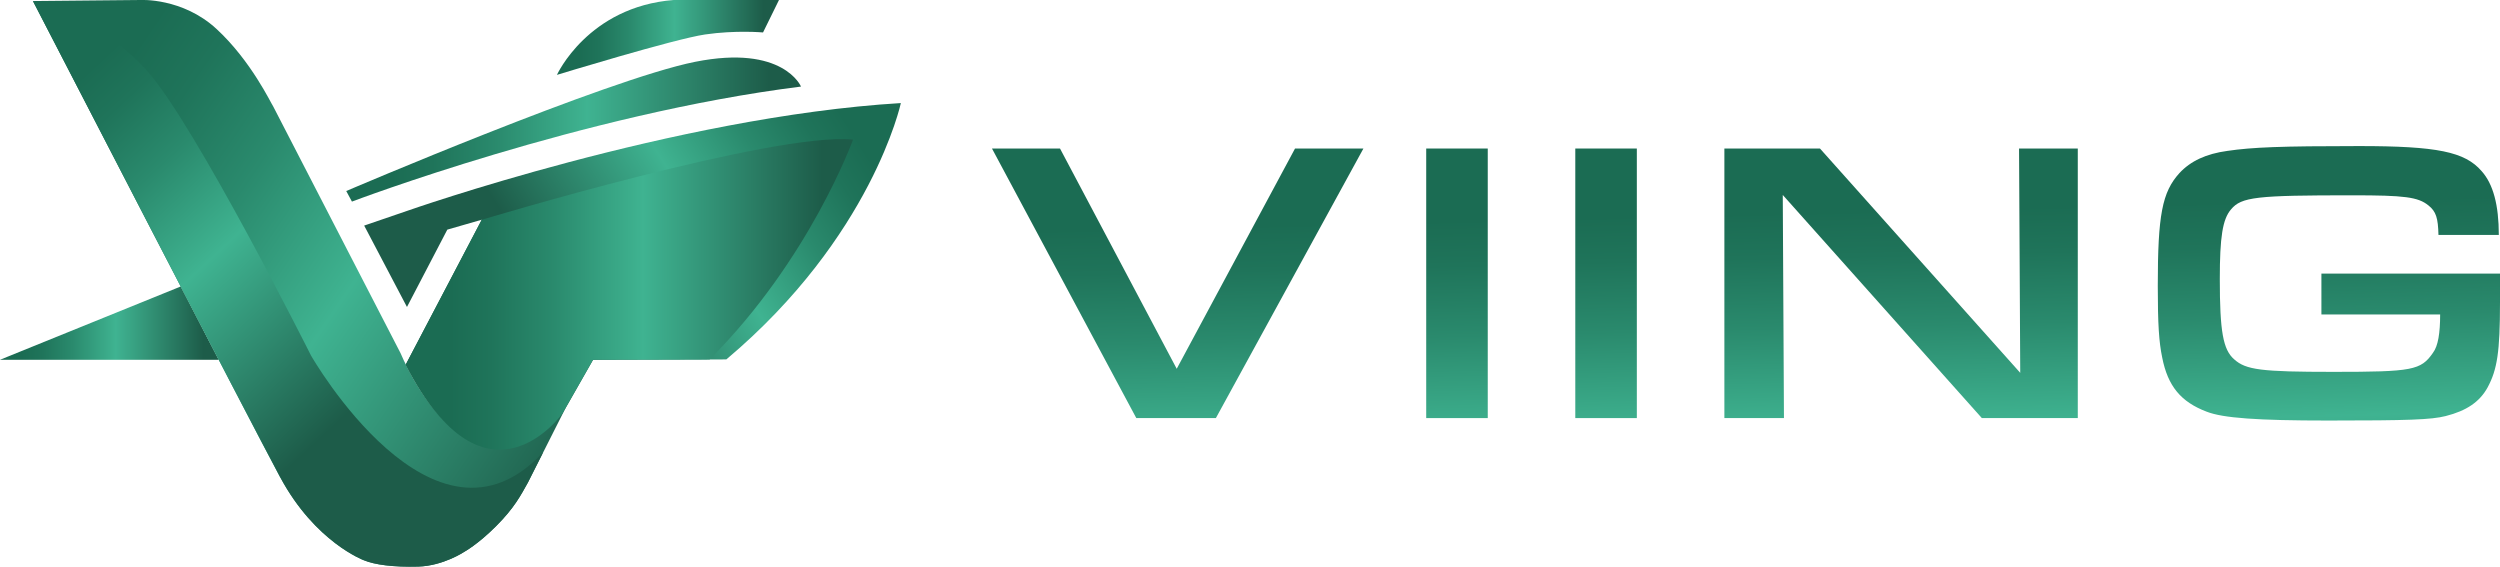
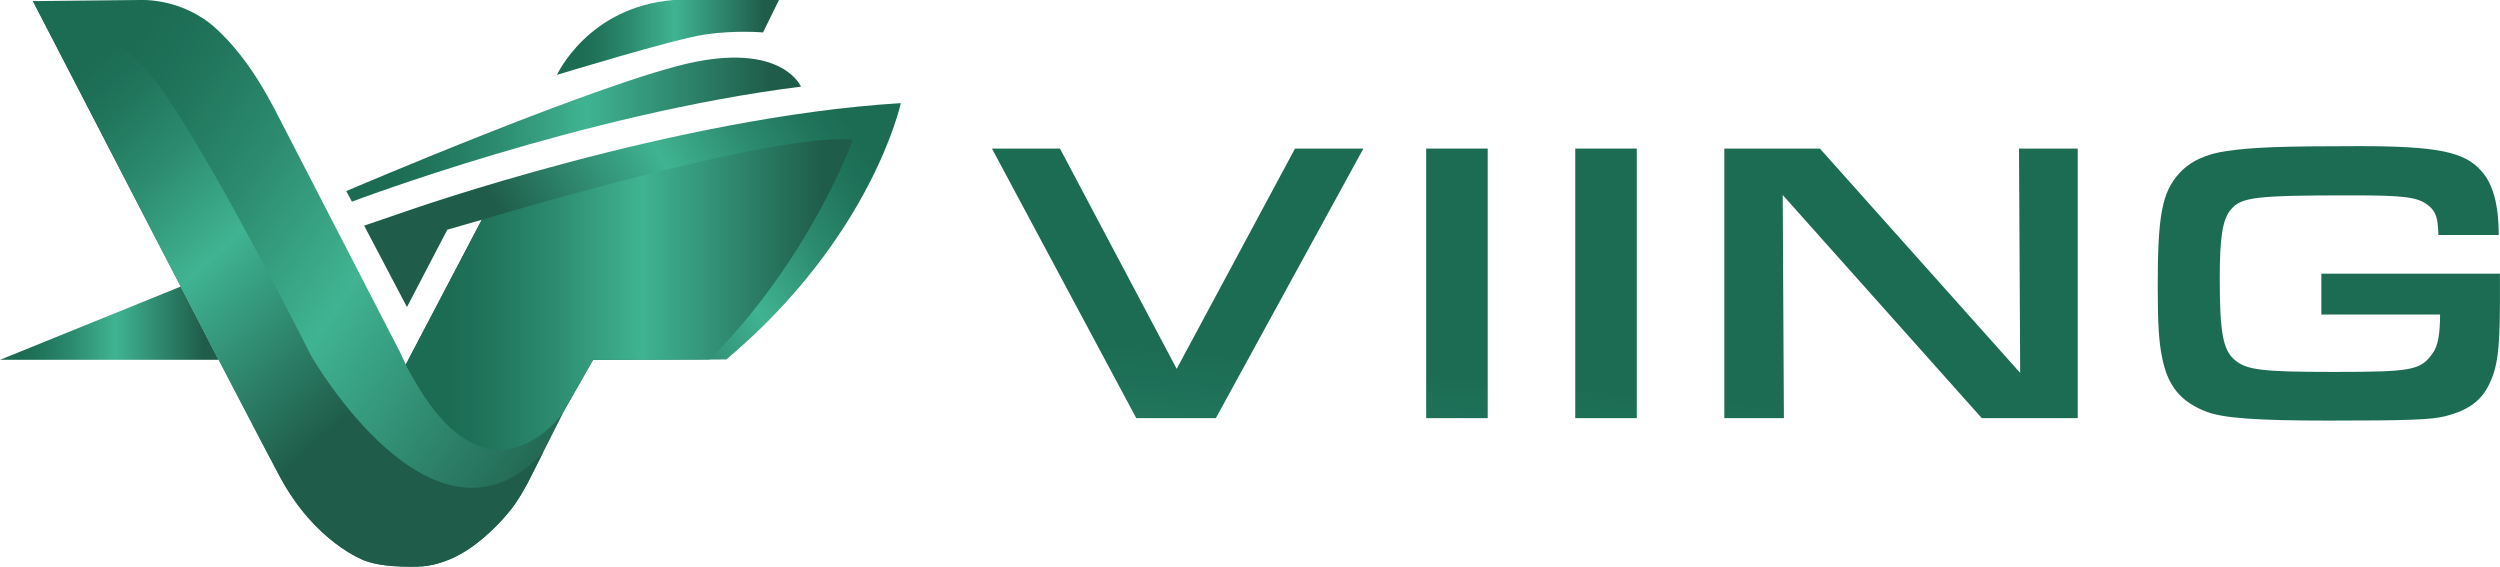
- <svg xmlns="http://www.w3.org/2000/svg" xmlns:xlink="http://www.w3.org/1999/xlink" id="_Слой_2" data-name="Слой 2" viewBox="0 0 357.52 81.05">
+ <svg xmlns="http://www.w3.org/2000/svg" xmlns:xlink="http://www.w3.org/1999/xlink" id="_Слой_2" data-name="Слой 2" viewBox="0 0 357.53 81.05">
  <defs>
    <style>
      .cls-1 {
-         fill: url(#_Безымянный_градиент_8-7);
+         fill: url(#_Безымянный_градиент_12);
      }

      .cls-2 {
-         fill: url(#GREEN_LIGHT-4);
+         fill: url(#_Безымянный_градиент_12-12);
      }

      .cls-3 {
-         fill: url(#_Безымянный_градиент_8-3);
+         fill: url(#_Безымянный_градиент_12-2);
      }

      .cls-4 {
-         fill: url(#GREEN_LIGHT-5);
+         fill: url(#_Безымянный_градиент_12-3);
      }

      .cls-5 {
-         fill: url(#_Безымянный_градиент_8-5);
+         fill: url(#_Безымянный_градиент_12-10);
      }

      .cls-6 {
-         fill: url(#GREEN_LIGHT-3);
+         fill: url(#_Безымянный_градиент_12-9);
      }

      .cls-7 {
-         fill: url(#_Безымянный_градиент_8-2);
+         fill: url(#_Безымянный_градиент_12-11);
      }

      .cls-8 {
-         fill: url(#_Безымянный_градиент_8-4);
+         fill: url(#_Безымянный_градиент_12-5);
      }

      .cls-9 {
-         fill: url(#GREEN_LIGHT-2);
+         fill: url(#_Безымянный_градиент_12-6);
      }

      .cls-10 {
-         fill: url(#_Безымянный_градиент_8);
+         fill: url(#_Безымянный_градиент_12-4);
      }

      .cls-11 {
-         fill: url(#_Безымянный_градиент_8-6);
+         fill: url(#_Безымянный_градиент_12-8);
      }

      .cls-12 {
-         fill: url(#GREEN_LIGHT);
+         fill: url(#_Безымянный_градиент_12-7);
      }
    </style>
-     <linearGradient id="_Безымянный_градиент_8" data-name="Безымянный градиент 8" x1="0" y1="46.21" x2="31.28" y2="46.21" gradientUnits="userSpaceOnUse">
+     <linearGradient id="_Безымянный_градиент_12" data-name="Безымянный градиент 12" x1="69.47" y1="541.85" x2="100.75" y2="541.85" gradientTransform="translate(-69.47 588.07) scale(1 -1)" gradientUnits="userSpaceOnUse">
      <stop offset="0" stop-color="#1b6c53" />
      <stop offset=".1" stop-color="#1b6c53" />
-       <stop offset=".19" stop-color="#1f745a" />
-       <stop offset=".33" stop-color="#2a8a6d" />
-       <stop offset=".51" stop-color="#3daf8d" />
-       <stop offset=".53" stop-color="#3fb391" />
-       <stop offset=".93" stop-color="#1d5c49" />
-       <stop offset="1" stop-color="#1d5c49" />
+       <stop offset=".19" stop-color="#20755b" />
+       <stop offset=".33" stop-color="#2c8b6e" />
+       <stop offset=".51" stop-color="#3eb08e" />
+       <stop offset=".53" stop-color="#3fb392" />
+       <stop offset=".93" stop-color="#1f5d4a" />
+       <stop offset="1" stop-color="#1f5d4a" />
    </linearGradient>
-     <linearGradient id="_Безымянный_градиент_8-2" data-name="Безымянный градиент 8" x1="49.51" y1="18.52" x2="114.55" y2="18.52" xlink:href="#_Безымянный_градиент_8" />
-     <linearGradient id="_Безымянный_градиент_8-3" data-name="Безымянный градиент 8" x1="79.64" y1="5.36" x2="111.4" y2="5.36" xlink:href="#_Безымянный_градиент_8" />
-     <linearGradient id="_Безымянный_градиент_8-4" data-name="Безымянный градиент 8" x1="70.75" y1="554.48" x2="156.74" y2="495.71" gradientTransform="translate(-69.47 569.23) scale(1 -1)" xlink:href="#_Безымянный_градиент_8" />
-     <linearGradient id="_Безымянный_градиент_8-5" data-name="Безымянный градиент 8" x1="73.27" y1="561.05" x2="123.55" y2="507.13" gradientTransform="translate(-69.47 569.23) scale(1 -1)" xlink:href="#_Безымянный_градиент_8" />
-     <linearGradient id="_Безымянный_градиент_8-6" data-name="Безымянный градиент 8" x1="194.28" y1="556.9" x2="144.63" y2="525.63" gradientTransform="translate(-69.47 569.23) scale(1 -1)" xlink:href="#_Безымянный_градиент_8" />
-     <linearGradient id="_Безымянный_градиент_8-7" data-name="Безымянный градиент 8" x1="58.03" y1="42.1" x2="122" y2="42.1" xlink:href="#_Безымянный_градиент_8" />
-     <linearGradient id="GREEN_LIGHT" data-name="GREEN LIGHT" x1="168.53" y1="25.25" x2="170.23" y2="97.08" gradientUnits="userSpaceOnUse">
-       <stop offset="0" stop-color="#1b6c53" />
-       <stop offset=".1" stop-color="#1b6c53" />
-       <stop offset=".19" stop-color="#1f745a" />
-       <stop offset=".33" stop-color="#2a8a6d" />
-       <stop offset=".51" stop-color="#3daf8d" />
-       <stop offset=".53" stop-color="#3fb391" />
-       <stop offset=".93" stop-color="#1d5c49" />
-       <stop offset="1" stop-color="#1d5c49" />
-     </linearGradient>
-     <linearGradient id="GREEN_LIGHT-2" data-name="GREEN LIGHT" x1="207.98" y1="24.32" x2="209.68" y2="96.15" xlink:href="#GREEN_LIGHT" />
-     <linearGradient id="GREEN_LIGHT-3" data-name="GREEN LIGHT" x1="229.29" y1="23.81" x2="230.99" y2="95.64" xlink:href="#GREEN_LIGHT" />
-     <linearGradient id="GREEN_LIGHT-4" data-name="GREEN LIGHT" x1="271.46" y1="22.81" x2="273.16" y2="94.64" xlink:href="#GREEN_LIGHT" />
-     <linearGradient id="GREEN_LIGHT-5" data-name="GREEN LIGHT" x1="332.58" y1="21.36" x2="334.28" y2="93.19" xlink:href="#GREEN_LIGHT" />
+     <linearGradient id="_Безымянный_градиент_12-2" data-name="Безымянный градиент 12" x1="118.98" y1="569.53" x2="184.02" y2="569.53" xlink:href="#_Безымянный_градиент_12" />
+     <linearGradient id="_Безымянный_градиент_12-3" data-name="Безымянный градиент 12" x1="149.11" y1="582.7" x2="180.87" y2="582.7" xlink:href="#_Безымянный_градиент_12" />
+     <linearGradient id="_Безымянный_градиент_12-4" data-name="Безымянный градиент 12" x1="140.23" y1="-398.56" x2="226.22" y2="-339.79" gradientTransform="translate(-138.94 413.31)" xlink:href="#_Безымянный_градиент_12" />
+     <linearGradient id="_Безымянный_градиент_12-5" data-name="Безымянный градиент 12" x1="142.74" y1="-405.12" x2="193.02" y2="-351.2" gradientTransform="translate(-138.94 413.31)" xlink:href="#_Безымянный_градиент_12" />
+     <linearGradient id="_Безымянный_градиент_12-6" data-name="Безымянный градиент 12" x1="263.75" y1="-400.97" x2="214.1" y2="-369.7" gradientTransform="translate(-138.94 413.31)" xlink:href="#_Безымянный_градиент_12" />
+     <linearGradient id="_Безымянный_градиент_12-7" data-name="Безымянный градиент 12" x1="127.49" y1="545.96" x2="191.46" y2="545.96" xlink:href="#_Безымянный_градиент_12" />
+     <linearGradient id="_Безымянный_градиент_12-8" data-name="Безымянный градиент 12" x1="166.76" y1="39.16" x2="156.89" y2="145.71" gradientTransform="matrix(1,0,0,1,0,0)" xlink:href="#_Безымянный_градиент_12" />
+     <linearGradient id="_Безымянный_градиент_12-9" data-name="Безымянный градиент 12" x1="208.13" y1="42.99" x2="198.26" y2="149.54" gradientTransform="matrix(1,0,0,1,0,0)" xlink:href="#_Безымянный_градиент_12" />
+     <linearGradient id="_Безымянный_градиент_12-10" data-name="Безымянный градиент 12" x1="229.27" y1="44.95" x2="219.4" y2="151.5" gradientTransform="matrix(1,0,0,1,0,0)" xlink:href="#_Безымянный_градиент_12" />
+     <linearGradient id="_Безымянный_градиент_12-11" data-name="Безымянный градиент 12" x1="271.1" y1="48.82" x2="261.23" y2="155.38" gradientTransform="matrix(1,0,0,1,0,0)" xlink:href="#_Безымянный_градиент_12" />
+     <linearGradient id="_Безымянный_градиент_12-12" data-name="Безымянный градиент 12" x1="331.85" y1="54.45" x2="321.97" y2="161.01" gradientTransform="matrix(1,0,0,1,0,0)" xlink:href="#_Безымянный_градиент_12" />
  </defs>
  <g id="_Слой_1-2" data-name="Слой 1">
-     <g>
+     <g id="uuid-747b1ddd-b8f1-4c11-b799-af4acc88c31e" data-name=" Слой 1-2">
      <g>
-         <polygon class="cls-10" points="25.84 40.97 0 51.45 31.28 51.45 25.84 40.97" />
-         <path class="cls-7" d="M49.51,27.31l.82,1.52s33.05-12.55,64.22-16.45c0,0-2.53-6.06-15.14-3.54-12.61,2.52-49.9,18.48-49.9,18.48h0Z" />
-         <path class="cls-3" d="M79.64,10.72S84.07.97,96.34,0h15.06l-2.28,4.64s-3.91-.35-8.29.29-21.19,5.78-21.19,5.78h0Z" />
-         <path class="cls-8" d="M40.09,68.3C35.88,60.49,4.71.15,4.71.15L20.08,0s6-.35,10.86,4.12c4.98,4.58,7.85,10.73,8.12,11.08l18.22,35.3s9.92,24.32,23.66,7.73l-5.43,10.76c-1.03,1.84-1.95,3.64-4.57,6.26s-4.54,3.66-4.54,3.66c0,0-3,2.01-6.58,2.11s-6.23-.26-7.79-.91c0,0-6.95-2.58-11.93-11.83h0Z" />
-         <path class="cls-5" d="M52.02,80.12c1.56.65,4.2,1,7.78.91,3.58-.1,6.58-2.11,6.58-2.11,0,0,1.92-1.04,4.54-3.66,2.63-2.62,3.54-4.42,4.57-6.26l2.18-4.32h0c-15.62,16.9-33.19-13.83-33.19-13.83,0,0-16.46-32.82-23.35-40.61C14.25,2.46,4.71.15,4.71.15c0,0,31.17,60.33,35.38,68.14,4.98,9.25,11.93,11.83,11.93,11.83h0Z" />
-         <path class="cls-11" d="M58.03,52.14l10.52-20.05.35-.67-4.93,1.42-5.77,11.06-6.12-11.64,6.16-2.11s38.27-13.46,70.59-15.41c0,0-4.12,19.13-24.96,36.66l-19.06.06-3.87,6.79s-11.42,16.33-22.91-6.11h0Z" />
-         <path class="cls-1" d="M68.89,31.42l-.35.67-10.52,20.05c11.49,22.44,22.43,6.97,22.43,6.97l4.35-7.65,16.67-.05c14.31-14.26,20.52-31.44,20.52-31.44-11.3-1.15-53.1,11.46-53.1,11.46h0Z" />
-       </g>
-       <g>
-         <path class="cls-12" d="M151.59,21.24l16.69,31.5,16.92-31.5h9.78l-21.1,38.55h-11.38l-20.64-38.55h9.72Z" />
-         <path class="cls-9" d="M203.96,21.24h8.8v38.55h-8.8V21.24Z" />
-         <path class="cls-6" d="M225.28,21.24h8.8v38.55h-8.8V21.24Z" />
-         <path class="cls-2" d="M246.61,21.24h13.66l28.64,32.08-.17-32.08h8.4v38.55h-13.72l-28.47-31.91.17,31.91h-8.52V21.24Z" />
-         <path class="cls-4" d="M357.52,39.16v4.1c0,7.05-.4,9.6-1.77,12.14-1.14,2.08-3.03,3.35-6,4.1-2.06.52-5.32.64-16.81.64-10.12,0-15.04-.35-17.38-1.27-3.66-1.39-5.55-3.64-6.35-7.75-.46-2.2-.63-4.74-.63-10.23,0-10.17.63-13.41,3.09-16.13,1.6-1.73,3.83-2.77,6.86-3.18,3.54-.52,7.6-.69,18.81-.69s15.15.81,17.55,3.58c1.66,1.85,2.46,4.86,2.46,9.13h-8.63c-.06-2.43-.34-3.35-1.43-4.22-1.49-1.21-3.43-1.45-10.86-1.45-13.78,0-15.89.23-17.38,2.02-1.2,1.39-1.6,3.93-1.6,9.94,0,7.51.46,10.12,2.06,11.5,1.66,1.5,3.83,1.79,14.18,1.79,11.32,0,12.52-.23,14.24-2.72.74-.98,1.03-2.83,1.03-5.49h-16.98v-5.84h25.55Z" />
+         <g>
+           <polygon class="cls-1" points="25.84 40.98 0 51.46 31.28 51.46 25.84 40.98" />
+           <path class="cls-3" d="M49.51,27.32l.82,1.52s33.05-12.55,64.22-16.45c0,0-2.53-6.06-15.14-3.54-12.61,2.52-49.9,18.48-49.9,18.48h0Z" />
+           <path class="cls-4" d="M79.64,10.73S84.07.98,96.34,0h15.06l-2.28,4.64s-3.91-.35-8.29.29-21.19,5.78-21.19,5.78h0Z" />
+           <path class="cls-10" d="M40.09,68.31C35.88,60.5,4.71.16,4.71.16L20.08,0s6-.35,10.86,4.12c4.98,4.58,7.85,10.73,8.12,11.08l18.22,35.3s9.92,24.32,23.66,7.73l-5.43,10.76c-1.03,1.84-1.95,3.64-4.57,6.26s-4.54,3.66-4.54,3.66c0,0-3,2.01-6.58,2.11s-6.23-.26-7.79-.91c0,0-6.95-2.58-11.93-11.83h0v.02Z" />
+           <path class="cls-8" d="M52.02,80.13c1.56.65,4.2,1,7.78.91,3.58-.1,6.58-2.11,6.58-2.11,0,0,1.92-1.04,4.54-3.66,2.63-2.62,3.54-4.42,4.57-6.26l2.18-4.32h0c-15.62,16.9-33.19-13.83-33.19-13.83,0,0-16.46-32.82-23.35-40.61C14.25,2.47,4.71.16,4.71.16c0,0,31.17,60.33,35.38,68.14,4.98,9.25,11.93,11.83,11.93,11.83h0Z" />
+           <path class="cls-9" d="M58.03,52.15l10.52-20.05.35-.67-4.93,1.42-5.77,11.06-6.12-11.64,6.16-2.11s38.27-13.46,70.59-15.41c0,0-4.12,19.13-24.96,36.66l-19.06.06-3.87,6.79s-11.42,16.33-22.91-6.11h0Z" />
+           <path class="cls-12" d="M68.89,31.43l-.35.67-10.52,20.05c11.49,22.44,22.43,6.97,22.43,6.97l4.35-7.65,16.67-.05c14.31-14.26,20.52-31.44,20.52-31.44-11.3-1.15-53.1,11.46-53.1,11.46h0Z" />
+         </g>
+         <g>
+           <path class="cls-11" d="M151.59,21.25l16.69,31.5,16.92-31.5h9.78l-21.1,38.55h-11.38l-20.64-38.55h9.73Z" />
+           <path class="cls-6" d="M203.96,21.25h8.8v38.55h-8.8V21.25Z" />
+           <path class="cls-5" d="M225.28,21.25h8.8v38.55h-8.8V21.25Z" />
+           <path class="cls-7" d="M246.61,21.25h13.66l28.64,32.08-.17-32.08h8.4v38.55h-13.72l-28.47-31.91.17,31.91h-8.52V21.25h.01Z" />
+           <path class="cls-2" d="M357.52,39.17v4.1c0,7.05-.4,9.6-1.77,12.14-1.14,2.08-3.03,3.35-6,4.1-2.06.52-5.32.64-16.81.64-10.12,0-15.04-.35-17.38-1.27-3.66-1.39-5.55-3.64-6.35-7.75-.46-2.2-.63-4.74-.63-10.23,0-10.17.63-13.41,3.09-16.13,1.6-1.73,3.83-2.77,6.86-3.18,3.54-.52,7.6-.69,18.81-.69s15.15.81,17.55,3.58c1.66,1.85,2.46,4.86,2.46,9.13h-8.63c-.06-2.43-.34-3.35-1.43-4.22-1.49-1.21-3.43-1.45-10.86-1.45-13.78,0-15.89.23-17.38,2.02-1.2,1.39-1.6,3.93-1.6,9.94,0,7.51.46,10.12,2.06,11.5,1.66,1.5,3.83,1.79,14.18,1.79,11.32,0,12.52-.23,14.24-2.72.74-.98,1.03-2.83,1.03-5.49h-16.98v-5.84h25.55v.03Z" />
+         </g>
      </g>
    </g>
  </g>
</svg>
